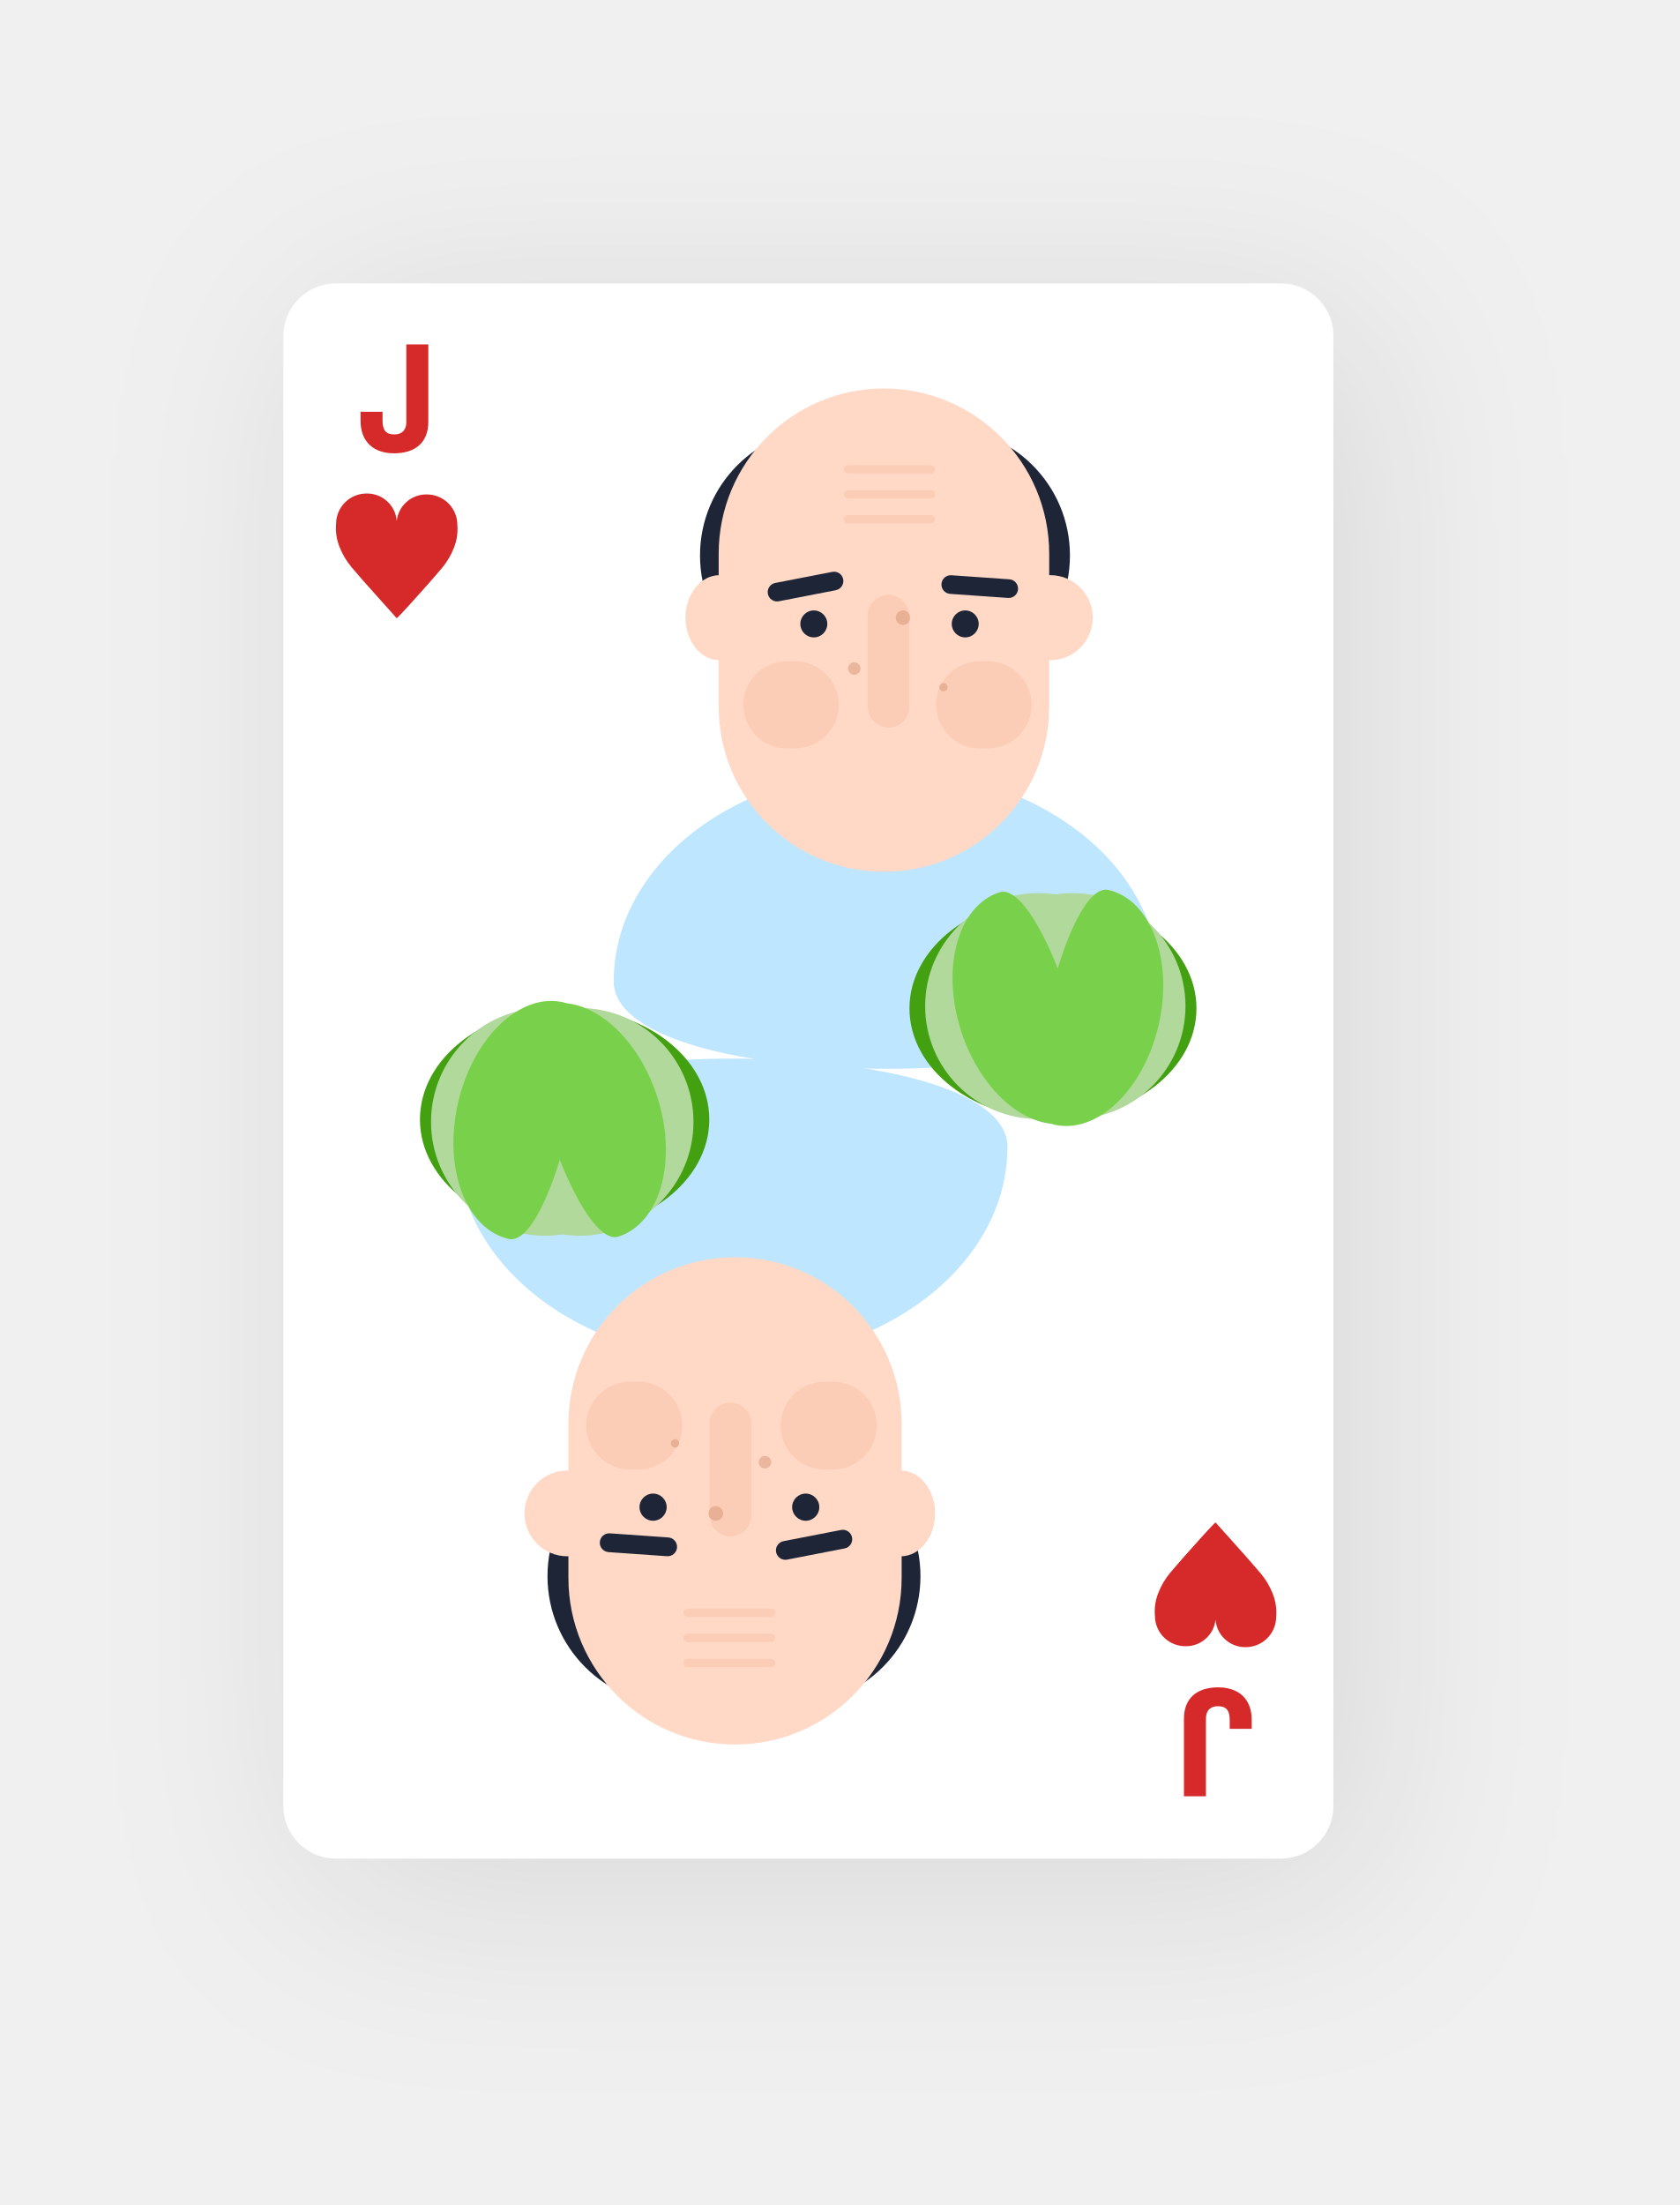
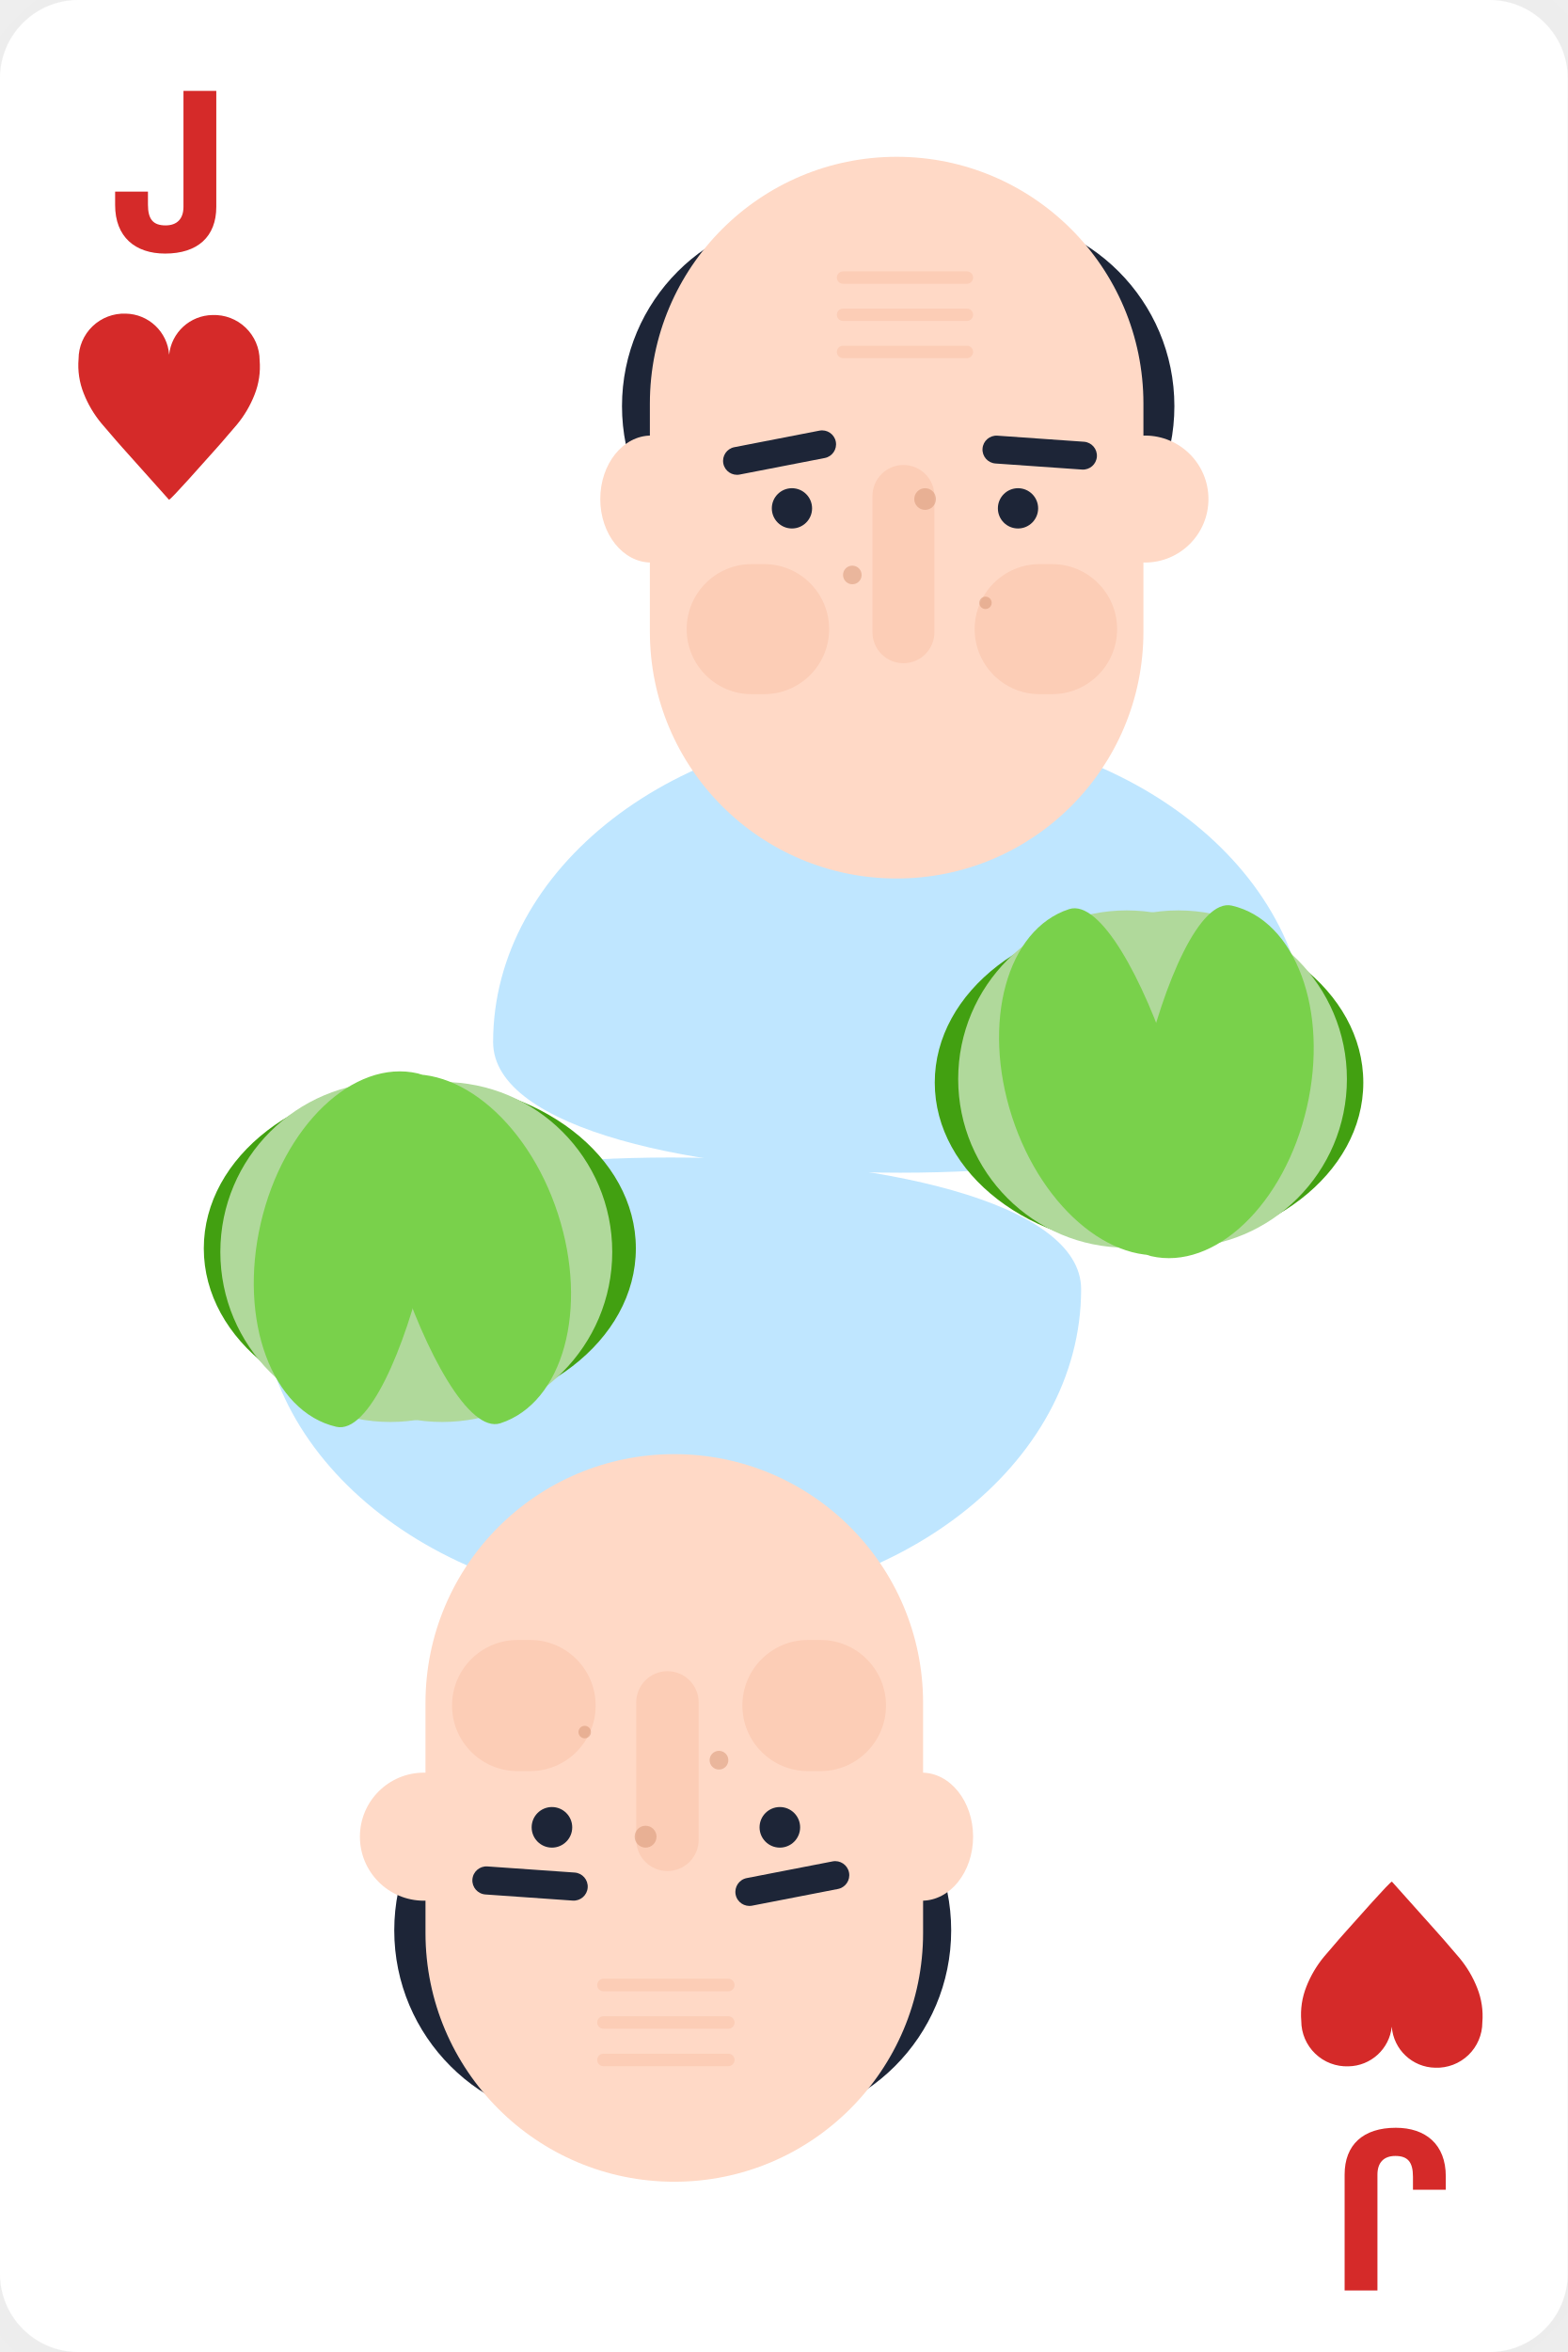
- <svg xmlns="http://www.w3.org/2000/svg" viewBox="0 0 160 210">
+ <svg xmlns="http://www.w3.org/2000/svg" viewBox="0 0 100 150">
  <defs>
    <style>
      .cls-1 {
        fill: #fff;
      }

      .cls-2, .cls-3 {
        fill: #d52a29;
      }

      .cls-3 {
        font-size: 14px;
        font-family: HelveticaNeue-Bold, Helvetica Neue;
        font-weight: 700;
      }

      .cls-4 {
        fill: #bfe6ff;
      }

      .cls-5 {
        fill: #1d2537;
      }

      .cls-6 {
        fill: #ffd9c6;
      }

      .cls-7 {
        fill: #fccdb6;
      }

      .cls-8 {
        fill: rgba(213,146,113,0.49);
      }

      .cls-9 {
        fill: #42a011;
      }

      .cls-10 {
        fill: #b0d99b;
      }

      .cls-11 {
        fill: #79d14b;
      }

      .cls-12 {
        filter: url(#Rectangle_1);
      }
    </style>
-     <filter id="Rectangle_1" x="0" y="0" width="160" height="210" filterUnits="userSpaceOnUse">
+     <filter id="Rectangle_1" x="0" y="0" width="100" height="150" filterUnits="userSpaceOnUse">
      <feOffset dx="3" dy="3" input="SourceAlpha" />
      <feGaussianBlur stdDeviation="10" result="blur" />
      <feFlood flood-opacity="0.102" />
      <feComposite operator="in" in2="blur" />
      <feComposite in="SourceGraphic" />
    </filter>
  </defs>
  <g id="Group_272" data-name="Group 272" transform="translate(-1236 -287)">
    <g id="Group_166" data-name="Group 166" transform="translate(1123 70)">
      <g id="Symbol_5_297" data-name="Symbol 5 – 297">
        <g class="cls-12" transform="matrix(1, 0, 0, 1, 113, 217)">
-           <rect id="Rectangle_1-2" data-name="Rectangle 1" class="cls-1" width="100" height="150" rx="5" transform="translate(27 27)" />
+           <rect id="Rectangle_1-2" data-name="Rectangle 1" class="cls-1" width="100" height="150" rx="5" />
        </g>
      </g>
-       <g id="Group_1" data-name="Group 1" transform="translate(0 -3)">
+       <g id="Group_1" data-name="Group 1" transform="translate(-27 -30)">
        <g id="Symbol_1_164" data-name="Symbol 1 – 164" transform="translate(-235.479 -95.719)">
          <path id="Union_5" data-name="Union 5" class="cls-2" d="M5.779,9.252a2.825,2.825,0,0,1-2.765,2.529A2.9,2.9,0,0,1,.006,8.89a4.824,4.824,0,0,1,.329-2.2,6.982,6.982,0,0,1,1.122-1.9c.362-.408.831-.984,1.322-1.528C3.571,2.382,5.664,0,5.791,0h0a.005.005,0,0,1,0,.005c.125.14,2.193,2.459,2.992,3.346.491.545.96,1.12,1.322,1.528a6.985,6.985,0,0,1,1.122,1.9,4.824,4.824,0,0,1,.329,2.2,2.9,2.9,0,0,1-3.007,2.891A2.829,2.829,0,0,1,5.779,9.252Z" transform="translate(392.047 374.591) rotate(180)" />
        </g>
        <text id="J" class="cls-3" transform="translate(147 263)">
          <tspan x="0" y="0">J</tspan>
        </text>
      </g>
-       <g id="Group_2" data-name="Group 2" transform="translate(379.568 640.872) rotate(180)">
+       <g id="Group_2" data-name="Group 2" transform="translate(352.568 615.872) rotate(180)">
        <g id="Symbol_1_165" data-name="Symbol 1 – 165" transform="translate(-235.479 -95.719)">
          <path id="Union_5-2" data-name="Union 5" class="cls-2" d="M5.779,9.252a2.825,2.825,0,0,1-2.765,2.529A2.9,2.9,0,0,1,.006,8.89a4.824,4.824,0,0,1,.329-2.2,6.982,6.982,0,0,1,1.122-1.9c.362-.408.831-.984,1.322-1.528C3.571,2.382,5.664,0,5.791,0h0a.005.005,0,0,1,0,.005c.125.14,2.193,2.459,2.992,3.346.491.545.96,1.12,1.322,1.528a6.985,6.985,0,0,1,1.122,1.9,4.824,4.824,0,0,1,.329,2.2,2.9,2.9,0,0,1-3.007,2.891A2.829,2.829,0,0,1,5.779,9.252Z" transform="translate(392.047 374.591) rotate(180)" />
        </g>
        <text id="J-2" data-name="J" class="cls-3" transform="translate(147 263)">
          <tspan x="0" y="0">J</tspan>
        </text>
      </g>
    </g>
-     <g id="Group_271" data-name="Group 271" transform="translate(902.563 240.553)">
+     <g id="Group_271" data-name="Group 271" transform="translate(875.563 213.553)">
      <g id="Group_89" data-name="Group 89" transform="translate(-580.108 -70.553)">
        <path id="Path_31" data-name="Path 31" class="cls-4" d="M51.952,8.332c0,11.109-11.63,20.115-25.976,20.115S0,19.441,0,8.332,51.952-2.777,51.952,8.332Z" transform="translate(1023.952 218.791) rotate(180)" />
        <rect id="Rectangle_8" data-name="Rectangle 8" class="cls-5" width="35.236" height="24.297" rx="12.148" transform="translate(980.221 157.753)" />
        <rect id="Rectangle_7" data-name="Rectangle 7" class="cls-6" width="31.483" height="46.026" rx="15.742" transform="translate(981.999 154)" />
        <ellipse id="Ellipse_6" data-name="Ellipse 6" class="cls-6" cx="3.243" cy="4.049" rx="3.243" ry="4.049" transform="translate(978.835 171.778)" />
        <circle id="Ellipse_7" data-name="Ellipse 7" class="cls-6" cx="4.049" cy="4.049" r="4.049" transform="translate(1009.532 171.778)" />
        <rect id="Rectangle_9" data-name="Rectangle 9" class="cls-7" width="8.692" height="0.79" rx="0.395" transform="translate(993.926 161.309)" />
        <rect id="Rectangle_10" data-name="Rectangle 10" class="cls-7" width="8.692" height="0.79" rx="0.395" transform="translate(993.926 163.679)" />
        <rect id="Rectangle_11" data-name="Rectangle 11" class="cls-7" width="8.692" height="0.79" rx="0.395" transform="translate(993.926 166.05)" />
        <rect id="Rectangle_15" data-name="Rectangle 15" class="cls-5" width="7.309" height="1.778" rx="0.889" transform="translate(986.515 172.689) rotate(-11)" />
        <rect id="Rectangle_16" data-name="Rectangle 16" class="cls-5" width="7.309" height="1.778" rx="0.889" transform="matrix(0.998, 0.07, -0.07, 0.998, 1003.281, 171.723)" />
        <rect id="Rectangle_12" data-name="Rectangle 12" class="cls-7" width="12.642" height="3.951" rx="1.975" transform="translate(996.198 186.297) rotate(-90)" />
        <rect id="Rectangle_13" data-name="Rectangle 13" class="cls-7" width="9.087" height="8.296" rx="4.148" transform="translate(984.346 179.976)" />
        <rect id="Rectangle_14" data-name="Rectangle 14" class="cls-7" width="9.087" height="8.296" rx="4.148" transform="translate(1002.717 179.976)" />
        <circle id="Ellipse_8" data-name="Ellipse 8" class="cls-5" cx="1.284" cy="1.284" r="1.284" transform="translate(989.778 175.136)" />
        <circle id="Ellipse_10" data-name="Ellipse 10" class="cls-8" cx="0.691" cy="0.691" r="0.691" transform="translate(998.865 175.136)" />
        <circle id="Ellipse_11" data-name="Ellipse 11" class="cls-8" cx="0.395" cy="0.395" r="0.395" transform="translate(1003.013 182.05)" />
        <circle id="Ellipse_12" data-name="Ellipse 12" class="cls-8" cx="0.593" cy="0.593" r="0.593" transform="translate(994.321 180.075)" />
        <circle id="Ellipse_9" data-name="Ellipse 9" class="cls-5" cx="1.284" cy="1.284" r="1.284" transform="translate(1004.198 175.136)" />
        <g id="Group_73" data-name="Group 73" transform="translate(1000.172 201.013)">
          <ellipse id="Ellipse_19" data-name="Ellipse 19" class="cls-9" cx="13.668" cy="10.531" rx="13.668" ry="10.531" transform="translate(0 1.496)" />
          <circle id="Ellipse_18" data-name="Ellipse 18" class="cls-10" cx="10.755" cy="10.755" r="10.755" transform="translate(1.494 1.048)" />
          <circle id="Ellipse_20" data-name="Ellipse 20" class="cls-10" cx="10.755" cy="10.755" r="10.755" transform="translate(4.78 1.048)" />
          <path id="Path_32" data-name="Path 32" class="cls-11" d="M7.556,0c4.173,0,4.173,22.949,0,22.949S0,17.812,0,11.475,3.383,0,7.556,0Z" transform="matrix(0.951, -0.309, 0.309, 0.951, 1.384, 3.302)" />
          <path id="Path_33" data-name="Path 33" class="cls-11" d="M7.556,0c4.173,0,4.173,22.949,0,22.949S0,17.812,0,11.475,3.383,0,7.556,0Z" transform="matrix(-0.974, -0.225, 0.225, -0.974, 21.15, 24.797)" />
        </g>
      </g>
      <g id="Group_91" data-name="Group 91" transform="translate(1401.4 366.589) rotate(180)">
        <path id="Path_31-2" data-name="Path 31" class="cls-4" d="M52.377,8.4c0,11.2-11.725,20.28-26.189,20.28S0,19.6,0,8.4,52.377-2.8,52.377,8.4Z" transform="translate(1024.377 219.322) rotate(180)" />
        <rect id="Rectangle_8-2" data-name="Rectangle 8" class="cls-5" width="35.525" height="24.496" rx="12.248" transform="translate(980.289 157.784)" />
        <rect id="Rectangle_7-2" data-name="Rectangle 7" class="cls-6" width="31.741" height="46.403" rx="15.871" transform="translate(982.081 154)" />
        <ellipse id="Ellipse_6-2" data-name="Ellipse 6" class="cls-6" cx="3.27" cy="4.083" rx="3.27" ry="4.083" transform="translate(978.891 171.924)" />
        <circle id="Ellipse_7-2" data-name="Ellipse 7" class="cls-6" cx="4.083" cy="4.083" r="4.083" transform="translate(1009.839 171.924)" />
        <rect id="Rectangle_9-2" data-name="Rectangle 9" class="cls-7" width="8.763" height="0.797" rx="0.398" transform="translate(994.106 161.369)" />
        <rect id="Rectangle_10-2" data-name="Rectangle 10" class="cls-7" width="8.763" height="0.797" rx="0.398" transform="translate(994.106 163.758)" />
        <rect id="Rectangle_11-2" data-name="Rectangle 11" class="cls-7" width="8.763" height="0.797" rx="0.398" transform="translate(994.106 166.148)" />
        <rect id="Rectangle_15-2" data-name="Rectangle 15" class="cls-5" width="7.369" height="1.792" rx="0.896" transform="translate(986.634 172.842) rotate(-11)" />
        <rect id="Rectangle_16-2" data-name="Rectangle 16" class="cls-5" width="7.369" height="1.792" rx="0.896" transform="matrix(0.998, 0.07, -0.07, 0.998, 1003.538, 171.868)" />
        <rect id="Rectangle_12-2" data-name="Rectangle 12" class="cls-7" width="12.746" height="3.983" rx="1.992" transform="translate(996.396 186.561) rotate(-90)" />
        <rect id="Rectangle_13-2" data-name="Rectangle 13" class="cls-7" width="9.161" height="8.364" rx="4.182" transform="translate(984.447 180.189)" />
        <rect id="Rectangle_14-2" data-name="Rectangle 14" class="cls-7" width="9.161" height="8.364" rx="4.182" transform="translate(1002.968 180.189)" />
        <circle id="Ellipse_8-2" data-name="Ellipse 8" class="cls-5" cx="1.294" cy="1.294" r="1.294" transform="translate(989.924 175.309)" />
        <circle id="Ellipse_10-2" data-name="Ellipse 10" class="cls-8" cx="0.697" cy="0.697" r="0.697" transform="translate(999.085 175.309)" />
        <circle id="Ellipse_11-2" data-name="Ellipse 11" class="cls-8" cx="0.398" cy="0.398" r="0.398" transform="translate(1003.267 182.28)" />
        <circle id="Ellipse_12-2" data-name="Ellipse 12" class="cls-8" cx="0.597" cy="0.597" r="0.597" transform="translate(994.504 180.288)" />
        <circle id="Ellipse_9-2" data-name="Ellipse 9" class="cls-5" cx="1.294" cy="1.294" r="1.294" transform="translate(1004.462 175.309)" />
        <g id="Group_73-2" data-name="Group 73" transform="translate(1000.403 201.398)">
          <ellipse id="Ellipse_19-2" data-name="Ellipse 19" class="cls-9" cx="13.78" cy="10.617" rx="13.78" ry="10.617" transform="translate(0 1.508)" />
          <circle id="Ellipse_18-2" data-name="Ellipse 18" class="cls-10" cx="10.843" cy="10.843" r="10.843" transform="translate(1.506 1.056)" />
          <circle id="Ellipse_20-2" data-name="Ellipse 20" class="cls-10" cx="10.843" cy="10.843" r="10.843" transform="translate(4.819 1.056)" />
          <path id="Path_32-2" data-name="Path 32" class="cls-11" d="M7.618,0c4.207,0,4.207,23.137,0,23.137S0,17.958,0,11.569,3.411,0,7.618,0Z" transform="matrix(0.951, -0.309, 0.309, 0.951, 1.395, 3.329)" />
          <path id="Path_33-2" data-name="Path 33" class="cls-11" d="M7.618,0c4.207,0,4.207,23.137,0,23.137S0,17.958,0,11.569,3.411,0,7.618,0Z" transform="matrix(-0.974, -0.225, 0.225, -0.974, 21.324, 25)" />
        </g>
      </g>
    </g>
  </g>
</svg>
